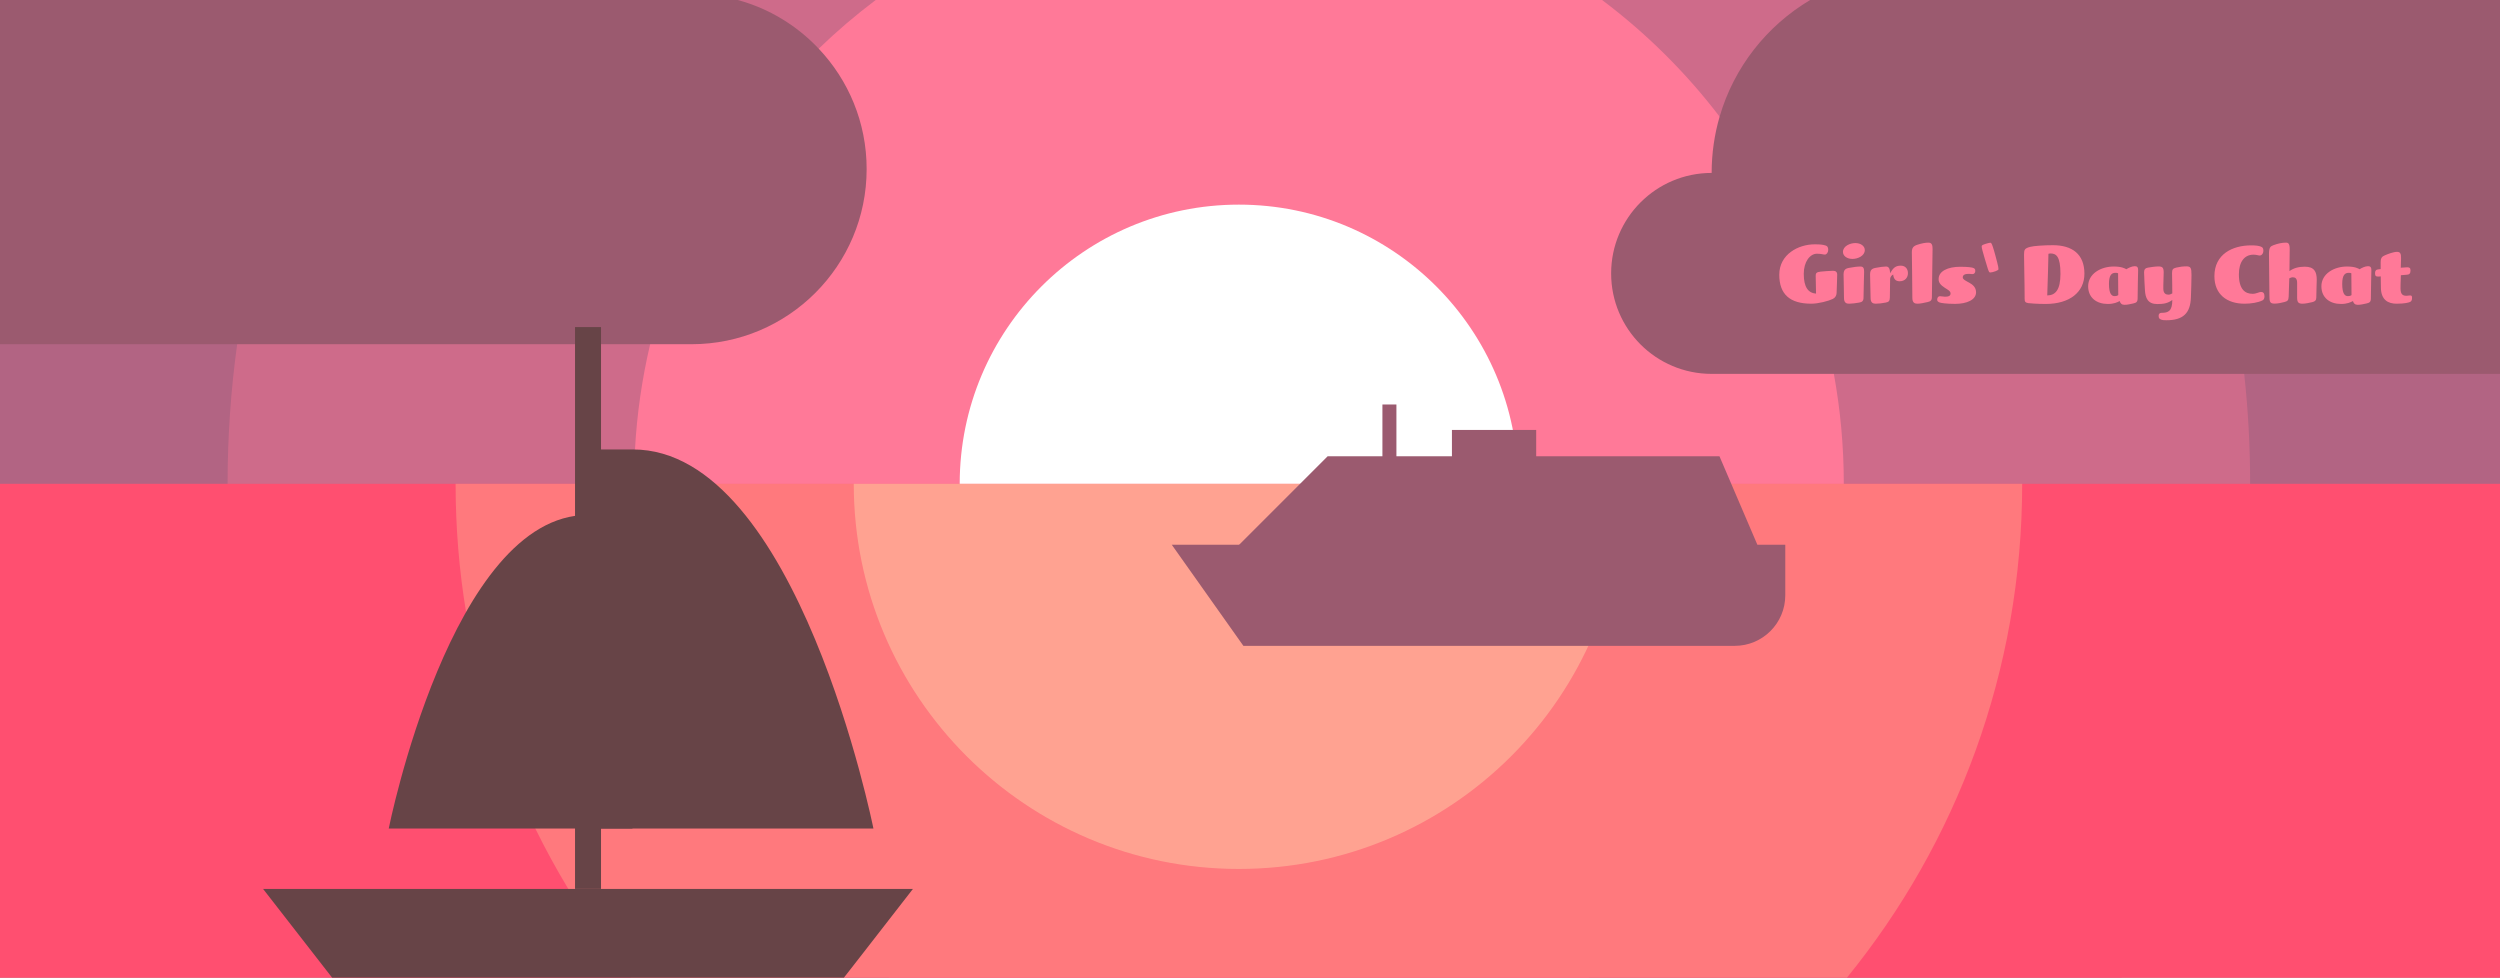
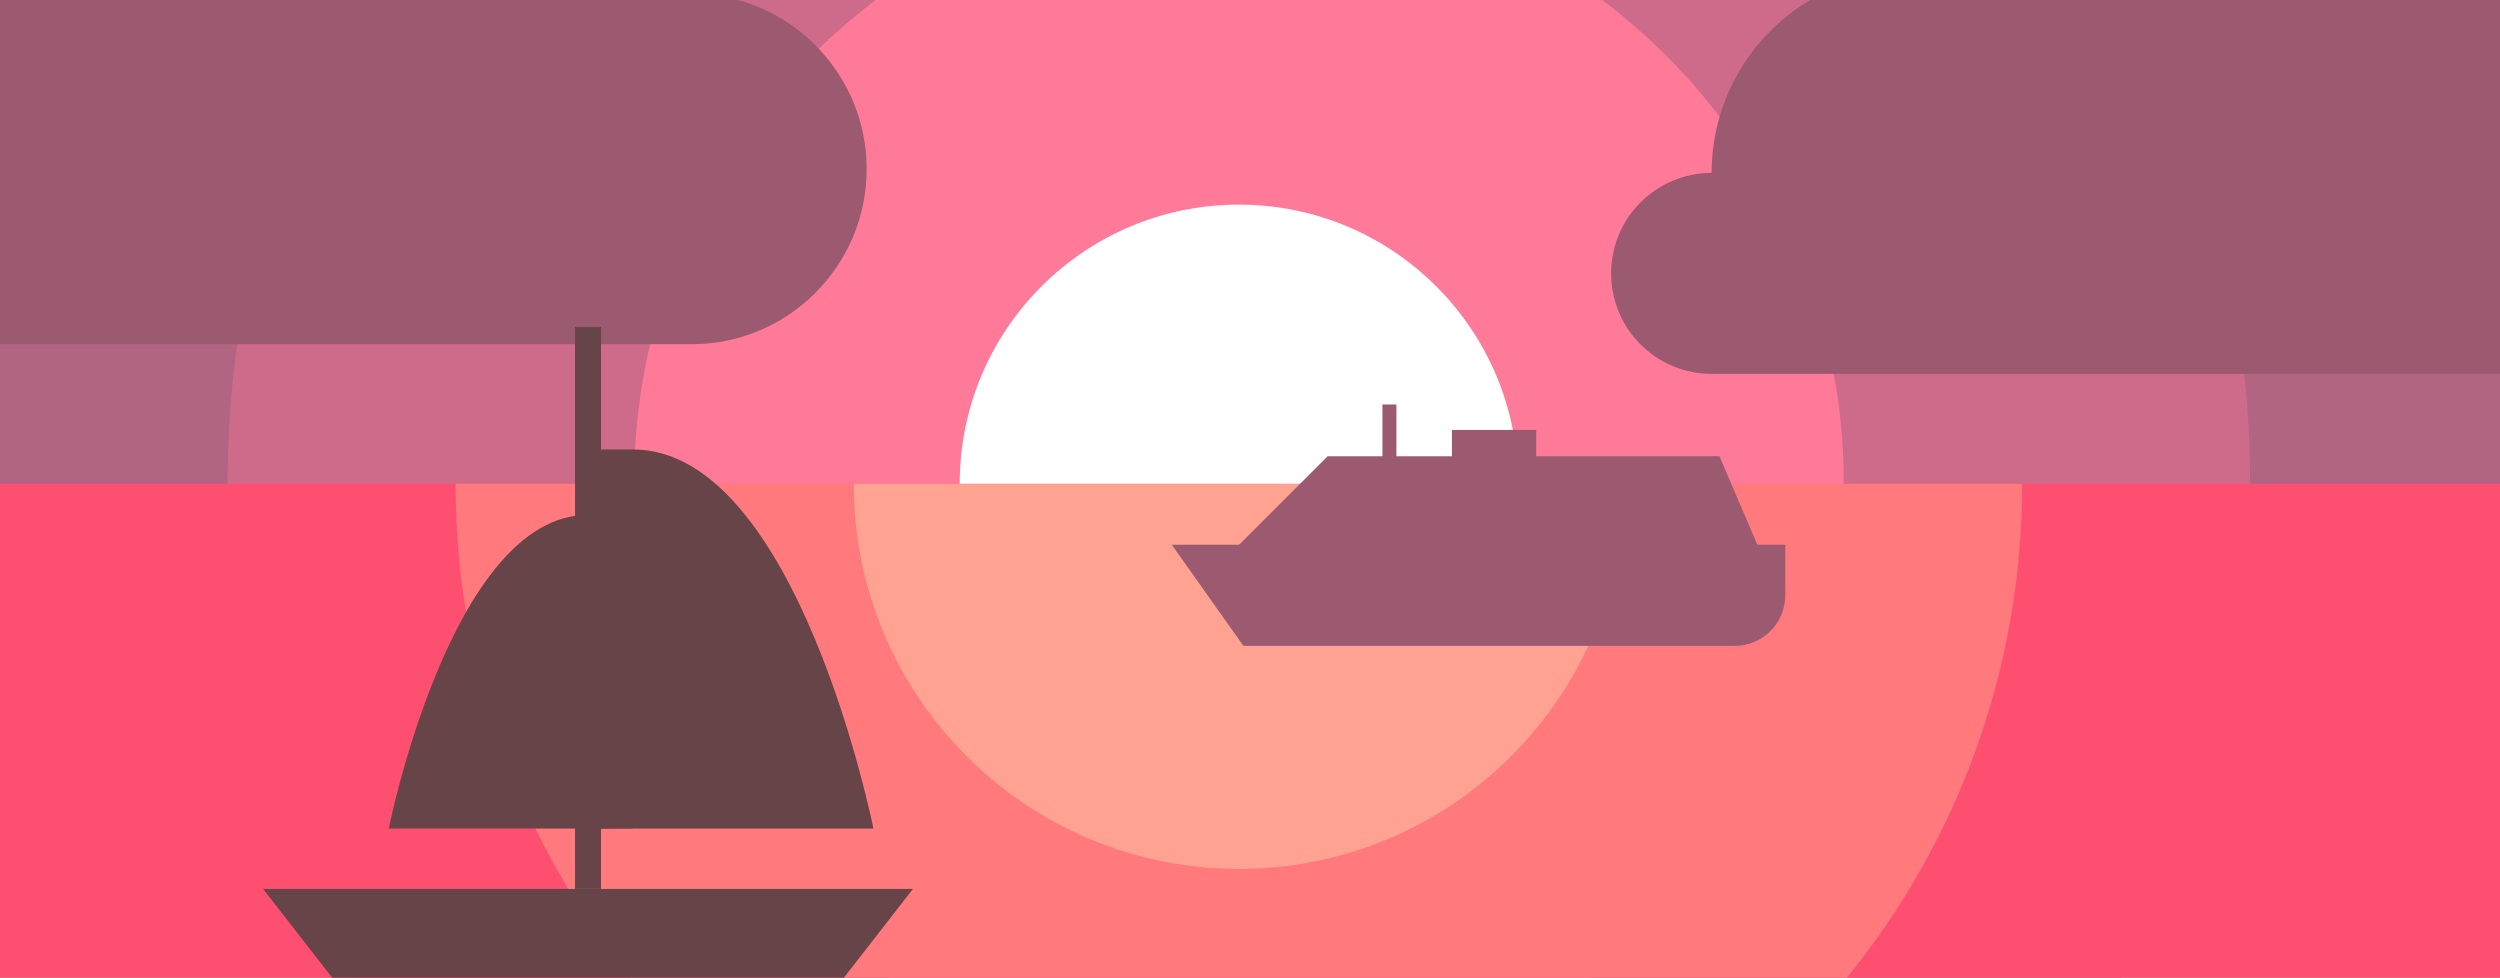
<svg xmlns="http://www.w3.org/2000/svg" version="1.1" id="Ebene_1" x="0px" y="0px" viewBox="0 0 429.82 168.09" style="enable-background:new 0 0 429.82 168.09;" xml:space="preserve">
-   <style type="text/css">
+   <defs id="defs111" />
+   <style type="text/css" id="style2">
	.st0{fill:#FFDA9C;}
	.st1{fill:#B26483;}
	.st2{fill:#CE6B8A;}
	.st3{fill:#FF7998;}
	.st4{opacity:0.55;}
	.st5{fill:#9B5A6F;}
	.st6{fill:#FF4F70;}
	.st7{fill:#FFFFFF;}
	.st8{opacity:0.38;}
	.st9{fill:#FFBC94;}
	.st10{fill:#FFE6B4;}
	.st11{fill:#674447;}
</style>
-   <rect class="st0" width="429.82" height="168.09" />
-   <rect class="st1" width="429.82" height="168.09" />
-   <g>
-     <path class="st2" d="M386.86,83.18c0,30.83-8.03,59.8-22.11,84.91H61.24   c-2.77-4.94-5.31-10.03-7.6-15.26C44.31,131.51,39.13,107.95,39.13,83.18   c0-8.14,0.56-16.15,1.65-24C43.7,37.99,50.44,18.03,60.29,0h305.42   c10.63,19.47,17.64,41.2,20.13,64.28C386.52,70.49,386.86,76.79,386.86,83.18z" />
+   <rect class="st0" width="429.82" height="168.09" id="rect4" />
+   <rect class="st1" width="429.82" height="168.09" id="rect6" />
+   <g id="g10">
+     <path class="st2" d="M386.86,83.18c0,30.83-8.03,59.8-22.11,84.91H61.24   c-2.77-4.94-5.31-10.03-7.6-15.26C44.31,131.51,39.13,107.95,39.13,83.18   c0-8.14,0.56-16.15,1.65-24C43.7,37.99,50.44,18.03,60.29,0h305.42   c10.63,19.47,17.64,41.2,20.13,64.28C386.52,70.49,386.86,76.79,386.86,83.18z" id="path8" />
  </g>
-   <g>
-     <path class="st3" d="M317,83.18c0,35.06-17.35,66.07-43.93,84.91H152.93   c-1.68-1.19-3.32-2.43-4.93-3.73c-4.38-3.5-8.47-7.36-12.23-11.53   c-2.96-3.28-5.71-6.74-8.23-10.38C115.85,125.64,109,105.21,109,83.18   c0-1.98,0.06-3.94,0.17-5.89c0.34-6.2,1.23-12.25,2.61-18.11   c4.65-19.69,14.9-37.22,28.98-50.81C143.85,5.38,147.12,2.59,150.56,0h124.88   c7.62,5.73,14.43,12.48,20.21,20.06c9.76,12.74,16.62,27.81,19.64,44.22   C316.41,70.41,317,76.73,317,83.18z" />
+   <g id="g14">
+     <path class="st3" d="M317,83.18c0,35.06-17.35,66.07-43.93,84.91H152.93   c-1.68-1.19-3.32-2.43-4.93-3.73c-4.38-3.5-8.47-7.36-12.23-11.53   c-2.96-3.28-5.71-6.74-8.23-10.38C115.85,125.64,109,105.21,109,83.18   c0-1.98,0.06-3.94,0.17-5.89c0.34-6.2,1.23-12.25,2.61-18.11   c4.65-19.69,14.9-37.22,28.98-50.81C143.85,5.38,147.12,2.59,150.56,0h124.88   c7.62,5.73,14.43,12.48,20.21,20.06c9.76,12.74,16.62,27.81,19.64,44.22   C316.41,70.41,317,76.73,317,83.18z" id="path12" />
  </g>
-   <g class="st4">
-     <polygon class="st5" points="99.44,0 107.74,0 106.33,2.44  " />
+   <g class="st4" id="g18">
+     <polygon class="st5" points="99.44,0 107.74,0 106.33,2.44  " id="polygon16" />
  </g>
-   <g>
-     <rect y="83.18" class="st6" width="429.82" height="84.91" />
+   <g id="g22">
+     <rect y="83.18" class="st6" width="429.82" height="84.91" id="rect20" />
  </g>
-   <g>
-     <path class="st7" d="M165,83.181c0-26.51,21.49-48,48-48s48,21.49,48,48H165z" />
+   <g id="g26">
+     <path class="st7" d="M165,83.181c0-26.51,21.49-48,48-48s48,21.49,48,48H165z" id="path24" />
  </g>
-   <g>
-     <path class="st5" d="M149,29.06c0,16.63-13.49,30.12-30.12,30.12H0V0h126.84c5.4,1.47,10.19,4.41,13.92,8.37   C145.87,13.77,149,21.05,149,29.06z" />
+   <g id="g30">
+     <path class="st5" d="M149,29.06c0,16.63-13.49,30.12-30.12,30.12H0V0h126.84c5.4,1.47,10.19,4.41,13.92,8.37   C145.87,13.77,149,21.05,149,29.06z" id="path28" />
  </g>
-   <g>
-     <path class="st5" d="M429.82,0v64.28H294.28C284.73,64.28,277,56.55,277,47.01   c0-9.54,7.73-17.28,17.28-17.28c0-3.36,0.48-6.6,1.37-9.67c2.47-8.5,8.12-15.64,15.57-20.06   H429.82z" />
+   <g id="g34">
+     <path class="st5" d="M429.82,0v64.28H294.28C284.73,64.28,277,56.55,277,47.01   c0-9.54,7.73-17.28,17.28-17.28c0-3.36,0.48-6.6,1.37-9.67c2.47-8.5,8.12-15.64,15.57-20.06   H429.82z" id="path32" />
  </g>
-   <g class="st8">
-     <path class="st9" d="M347.67,83.18c0,32.19-11.29,61.74-30.13,84.91H108.46   c-3.92-4.82-7.51-9.92-10.75-15.26c-2.04-3.37-3.93-6.83-5.67-10.38   C86.36,130.88,82.29,118.38,80.13,105.24c-1.19-7.18-1.8-14.55-1.8-22.06H347.67z" />
+   <g class="st8" id="g38">
+     <path class="st9" d="M347.67,83.18c0,32.19-11.29,61.74-30.13,84.91H108.46   c-3.92-4.82-7.51-9.92-10.75-15.26c-2.04-3.37-3.93-6.83-5.67-10.38   C86.36,130.88,82.29,118.38,80.13,105.24c-1.19-7.18-1.8-14.55-1.8-22.06H347.67z" id="path36" />
  </g>
-   <g class="st8">
-     <path class="st10" d="M213,149.395c36.569,0,66.214-29.645,66.214-66.214H146.786   C146.786,119.75,176.431,149.395,213,149.395z" />
+   <g class="st8" id="g42">
+     <path class="st10" d="M213,149.395c36.569,0,66.214-29.645,66.214-66.214H146.786   C146.786,119.75,176.431,149.395,213,149.395z" id="path40" />
  </g>
-   <g>
-     <g>
-       <polygon class="st11" points="156.96,152.83 148,164.36 145.09,168.09 57.1,168.09 45.23,152.83       " />
+   <g id="g60">
+     <g id="g46">
+       <polygon class="st11" points="156.96,152.83 148,164.36 145.09,168.09 57.1,168.09 45.23,152.83       " id="polygon44" />
    </g>
-     <g>
-       <path class="st11" d="M108.826,77.275c-2.328,0-9.311,0-9.311,0v65.177h50.652    C150.166,142.452,137.131,77.275,108.826,77.275z" />
+     <g id="g50">
+       <path class="st11" d="M108.826,77.275c-2.328,0-9.311,0-9.311,0v65.177h50.652    C150.166,142.452,137.131,77.275,108.826,77.275z" id="path48" />
    </g>
-     <g>
-       <path class="st11" d="M101.03,88.537c1.926,0,7.702,0,7.702,0v53.915h-41.9    C66.833,142.452,77.616,88.537,101.03,88.537z" />
+     <g id="g54">
+       <path class="st11" d="M101.03,88.537c1.926,0,7.702,0,7.702,0v53.915h-41.9    C66.833,142.452,77.616,88.537,101.03,88.537z" id="path52" />
    </g>
-     <g>
-       <rect x="98.863" y="56.232" class="st11" width="4.469" height="96.596" />
+     <g id="g58">
+       <rect x="98.863" y="56.232" class="st11" width="4.469" height="96.596" id="rect56" />
    </g>
  </g>
-   <g>
-     <g>
-       <path class="st5" d="M298.248,111.04h-84.474l-12.314-17.384H306.94v8.692    C306.94,107.148,303.049,111.04,298.248,111.04z" />
+   <g id="g78">
+     <g id="g64">
+       <path class="st5" d="M298.248,111.04h-84.474l-12.314-17.384H306.94v8.692    C306.94,107.148,303.049,111.04,298.248,111.04z" id="path62" />
    </g>
-     <g>
-       <polygon class="st5" points="210.514,96.191 228.26,78.445 295.623,78.445 302.141,93.656 278.601,109.229       " />
+     <g id="g68">
+       <polygon class="st5" points="210.514,96.191 228.26,78.445 295.623,78.445 302.141,93.656 278.601,109.229       " id="polygon66" />
    </g>
-     <g>
-       <rect x="249.628" y="73.918" class="st5" width="14.486" height="6.7" />
+     <g id="g72">
+       <rect x="249.628" y="73.918" class="st5" width="14.486" height="6.7" id="rect70" />
    </g>
-     <g>
-       <rect x="237.677" y="69.543" class="st5" width="2.406" height="11.075" />
+     <g id="g76">
+       <rect x="237.677" y="69.543" class="st5" width="2.406" height="11.075" id="rect74" />
    </g>
  </g>
-   <g>
-     <path class="st3" d="M315.762,50.396c-0.015,0.411-0.249,0.807-0.646,0.997   c-0.748,0.367-2.492,0.821-3.71,0.821c-3.637,0-5.499-1.583-5.499-4.985   c0-3.52,3.314-5.221,6.057-5.221c1.026,0,1.349,0.044,1.877,0.191   c0.308,0.088,0.483,0.278,0.483,0.762c0,0.44-0.278,0.807-0.571,0.807   c-0.338,0-0.587-0.146-1.364-0.146c-1.202,0-2.272,1.364-2.272,3.46   c0,2.302,0.763,3.285,2.111,3.402l-0.059-3.036c-0.015-0.455,0.103-0.674,0.851-0.748   c0.425-0.044,1.628-0.146,2.126-0.146c0.455,0,0.719,0.191,0.719,0.675   C315.864,47.948,315.791,49.399,315.762,50.396z" />
-     <path class="st3" d="M318.484,44.517c-0.924,0-1.628-0.513-1.628-1.203c0-0.997,1.203-1.525,2.127-1.525   c0.938,0,1.627,0.513,1.627,1.203C320.61,43.989,319.408,44.517,318.484,44.517z M320.391,51.145   c0,0.616-0.234,0.792-0.763,0.88c-0.601,0.103-1.231,0.19-1.715,0.19   c-0.455,0-0.88-0.146-0.88-0.982c0-1.525-0.073-3.373-0.073-4.003c0-0.763,0.249-1.056,0.938-1.173   c0.776-0.146,1.437-0.234,1.965-0.234c0.557,0,0.63,0.366,0.63,0.953   C320.493,47.215,320.405,49.576,320.391,51.145z" />
-     <path class="st3" d="M326.592,48.358c-0.748,0-1.041-0.499-1.1-1.159   c-0.205,0.103-0.514,0.337-0.528,0.821c-0.029,1.173-0.029,2.229-0.044,3.124   c-0.015,0.616-0.19,0.777-0.719,0.88c-0.586,0.117-1.231,0.19-1.715,0.19   c-0.455,0-0.88-0.146-0.88-0.982c0-0.733-0.088-3.373-0.088-4.003c0-0.763,0.249-1.042,0.938-1.173   c0.762-0.146,1.378-0.234,1.817-0.234c0.44,0,0.675,0.337,0.675,1.158   c0.558-0.924,0.938-1.305,1.848-1.305c0.763,0,1.231,0.513,1.231,1.291   C328.028,47.772,327.486,48.358,326.592,48.358z" />
-     <path class="st3" d="M332.146,51.057c0,0.616-0.234,0.762-0.763,0.88   c-0.586,0.132-1.231,0.278-1.715,0.278c-0.455,0-0.88-0.146-0.88-0.982   c0-2.551-0.088-6.848-0.088-7.875c0-0.762,0.278-1.056,0.938-1.275   c0.747-0.25,1.393-0.367,1.921-0.367c0.63,0,0.703,0.513,0.703,1.1   C332.263,43.49,332.16,49.487,332.146,51.057z" />
-     <path class="st3" d="M336.133,52.244c-1.54,0-2.449-0.161-2.64-0.234   c-0.25-0.088-0.44-0.235-0.44-0.469c0-0.44,0.235-0.616,0.484-0.616   c0.19,0,0.659,0.088,0.851,0.088c0.601,0,0.968-0.118,0.968-0.572c0-0.396-0.499-0.645-0.997-0.968   c-0.66-0.44-1.056-0.821-1.056-1.496c0-1.364,1.583-2.111,3.709-2.111   c1.364,0,1.98,0.117,2.127,0.161c0.381,0.103,0.469,0.25,0.469,0.572   c0,0.308-0.205,0.528-0.483,0.528c-0.132,0-0.411-0.044-0.572-0.044   c-0.572,0-1.1,0.088-1.1,0.616c0,0.352,0.572,0.601,1.173,0.938   c0.558,0.308,1.114,0.791,1.114,1.613C339.739,51.541,338.171,52.244,336.133,52.244z" />
-     <path class="st3" d="M343.094,46.628c-0.322,0.132-0.718,0.22-0.924,0.22   c-0.161,0-0.22-0.088-0.41-0.646c-0.132-0.396-0.308-0.982-0.528-1.745   c-0.293-1.042-0.527-1.76-0.527-2.097c0-0.205,0.22-0.278,0.645-0.425   c0.294-0.103,0.733-0.205,0.851-0.205c0.147,0,0.25,0.19,0.411,0.674   c0.146,0.425,0.308,0.982,0.454,1.54c0.206,0.762,0.396,1.466,0.484,1.921   c0.029,0.161,0.044,0.337,0.044,0.411C343.593,46.408,343.402,46.496,343.094,46.628z" />
-     <path class="st3" d="M351.699,52.259c-1.481,0-2.859-0.117-3.007-0.146   c-0.527-0.088-0.601-0.293-0.601-0.792c0-3.021-0.103-5.821-0.103-7.508   c0-0.909,0.103-1.1,1.026-1.364c0.615-0.176,2.492-0.293,3.93-0.293   c3.313,0,5.426,1.525,5.426,4.897C358.371,50.235,355.834,52.259,351.699,52.259z M352.549,43.578   c-0.117,0-0.249,0.029-0.366,0.059c-0.044,2.141-0.088,3.812-0.205,7.156   c1.407-0.015,2.272-0.953,2.272-3.71C354.25,44.077,353.518,43.578,352.549,43.578z" />
-     <path class="st3" d="M367.516,51.291c0,0.616-0.22,0.763-0.747,0.88   c-0.572,0.132-1.042,0.235-1.525,0.235c-0.455,0-0.704-0.25-0.807-0.646   c-0.439,0.22-0.982,0.499-2.053,0.499c-1.906,0-3.373-1.056-3.373-3.035   c0-2.17,2.186-3.402,4.399-3.402c1.349,0,1.921,0.322,2.17,0.469   c0.309-0.206,0.953-0.528,1.452-0.528c0.425,0,0.571,0.206,0.571,0.675   C367.604,47.009,367.516,49.722,367.516,51.291z M364.158,46.98c-0.176-0.073-0.278-0.073-0.455-0.073   c-0.63,0-1.114,0.352-1.114,1.892c0,1.73,0.47,2.111,0.953,2.111c0.308,0,0.484-0.059,0.646-0.176   C364.173,49.502,364.158,48.124,364.158,46.98z" />
-     <path class="st3" d="M376.677,51.174c-0.103,2.669-1.319,3.886-4.223,3.886c-0.367,0-0.733,0-1.057-0.19   c-0.234-0.132-0.264-0.308-0.264-0.63c0-0.308,0.234-0.455,0.499-0.455   c1.173,0,1.848-0.308,1.848-2.214c-0.777,0.586-1.525,0.704-2.581,0.704   c-1.628,0-2.053-1.026-2.126-2.419c-0.015-0.352-0.146-2.302-0.146-3.05   c0-0.499,0.234-0.719,0.659-0.792c0.426-0.073,1.276-0.205,1.774-0.205   c0.689,0,0.938,0.161,0.938,1.026c0,0.791-0.088,2.229-0.059,2.874   c0.029,0.748,0.426,0.953,0.88,0.953c0.249,0,0.484-0.117,0.66-0.22   c0.015-0.821-0.044-2.771-0.044-3.49c0-0.674,0.176-0.807,0.762-0.953   c0.47-0.117,1.13-0.205,1.687-0.205c0.777,0,0.895,0.264,0.895,1.51   C376.779,48.271,376.721,50,376.677,51.174z" />
-     <path class="st3" d="M388.989,51.643c-0.748,0.381-1.979,0.572-3.094,0.572   c-3.035,0-5.177-1.613-5.177-4.736c0-3.769,3.095-5.293,6.32-5.293   c0.836,0,1.32,0.073,1.687,0.22c0.337,0.132,0.41,0.337,0.41,0.719   c0,0.455-0.293,0.807-0.63,0.807c-0.265,0-0.47-0.147-1.085-0.147   c-1.54,0-2.493,1.247-2.493,3.373c0,2.596,1.056,3.358,2.375,3.358c0.587,0,1.115-0.323,1.423-0.323   c0.366,0,0.602,0.205,0.602,0.733C389.327,51.276,389.224,51.526,388.989,51.643z" />
-     <path class="st3" d="M398.238,51.145c0,0.499-0.234,0.689-0.659,0.792   c-0.426,0.103-1.203,0.278-1.701,0.278c-0.689,0-0.938-0.22-0.938-1.026c0-0.557,0-1.921,0-2.566   c0-0.748-0.323-0.953-0.777-0.953c-0.176,0-0.396,0.088-0.572,0.19   c-0.029,0.807-0.073,2.009-0.103,3.124c-0.029,0.674-0.19,0.806-0.777,0.953   c-0.469,0.117-1.085,0.264-1.642,0.264c-0.821,0-0.895-0.308-0.895-1.481   c0-0.66-0.073-6.261-0.073-7.039c0-1.114,0.22-1.32,0.762-1.525   c0.777-0.293,1.525-0.44,2.142-0.44c0.41,0,0.659,0.146,0.659,1.144   c0,0.293-0.044,3.211-0.044,3.754c0.689-0.513,1.584-0.762,2.64-0.762   c1.628,0,2.053,0.865,2.053,2.243C398.312,48.446,398.238,50.396,398.238,51.145z" />
-     <path class="st3" d="M407.619,51.291c0,0.616-0.22,0.763-0.747,0.88   c-0.572,0.132-1.042,0.235-1.525,0.235c-0.455,0-0.704-0.25-0.807-0.646   c-0.439,0.22-0.982,0.499-2.053,0.499c-1.906,0-3.373-1.056-3.373-3.035   c0-2.17,2.186-3.402,4.399-3.402c1.349,0,1.921,0.322,2.17,0.469   c0.309-0.206,0.953-0.528,1.452-0.528c0.425,0,0.571,0.206,0.571,0.675   C407.707,47.009,407.619,49.722,407.619,51.291z M404.262,46.98   c-0.176-0.073-0.278-0.073-0.455-0.073c-0.63,0-1.114,0.352-1.114,1.892   c0,1.73,0.47,2.111,0.953,2.111c0.308,0,0.484-0.059,0.646-0.176   C404.276,49.502,404.262,48.124,404.262,46.98z" />
-     <path class="st3" d="M414.376,51.907c-0.235,0.117-0.953,0.308-2.332,0.308   c-1.437,0-2.698-0.63-2.698-2.801c0-0.689-0.029-1.583-0.029-1.892c-0.19,0-0.322,0.029-0.41,0.029   c-0.426,0-0.572-0.103-0.572-0.586c0-0.411,0.161-0.63,0.602-0.66   c0.117-0.015,0.22-0.029,0.366-0.044c0-0.249,0-0.748,0-1.202c0-0.836,0.338-0.982,0.748-1.173   c0.498-0.22,1.467-0.586,2.067-0.586c0.587,0,0.704,0.367,0.689,1.115   c0,0.234-0.015,0.879-0.044,1.613c0.483-0.015,0.88-0.073,1.1-0.073   c0.381,0,0.572,0.117,0.572,0.542c0,0.499-0.191,0.719-0.602,0.733   c-0.264,0.015-0.587,0.059-1.056,0.088c-0.059,1.217-0.059,2.141-0.059,2.288   c0,1.07,0.454,1.246,1.012,1.246c0.19,0,0.498-0.059,0.631-0.059c0.249,0,0.337,0.103,0.337,0.381   C414.698,51.555,414.625,51.775,414.376,51.907z" />
-   </g>
</svg>
